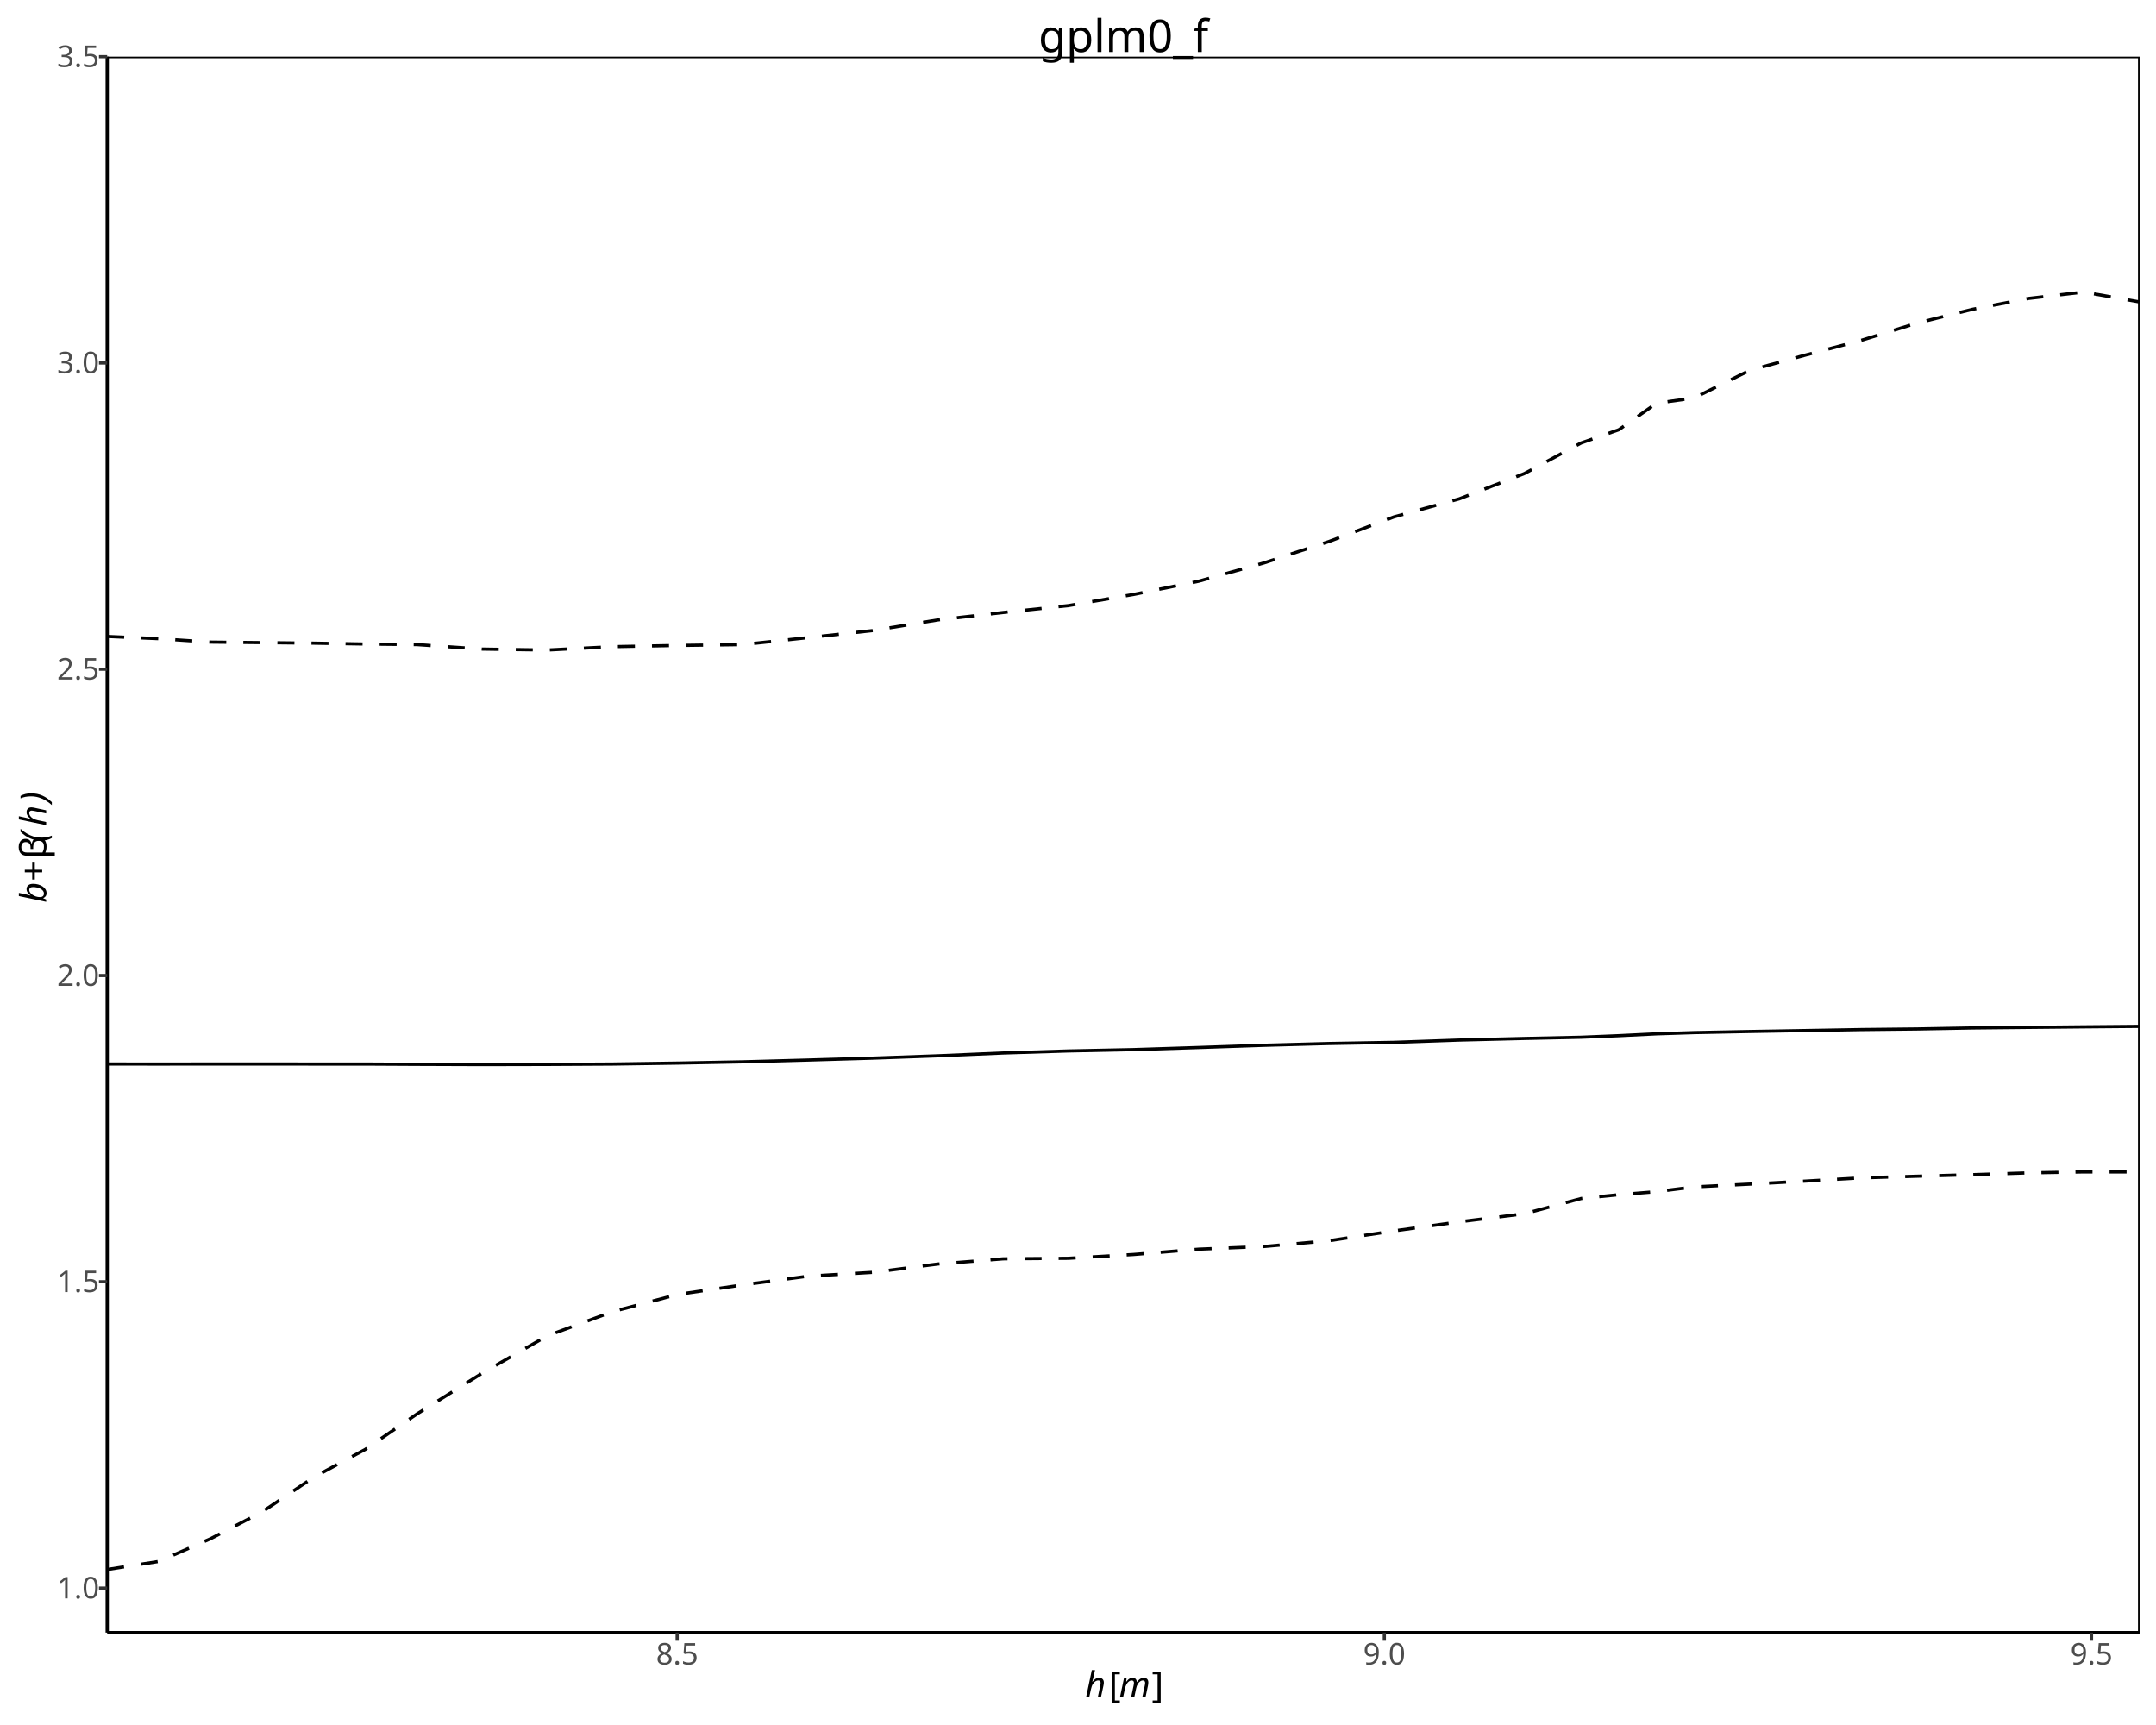
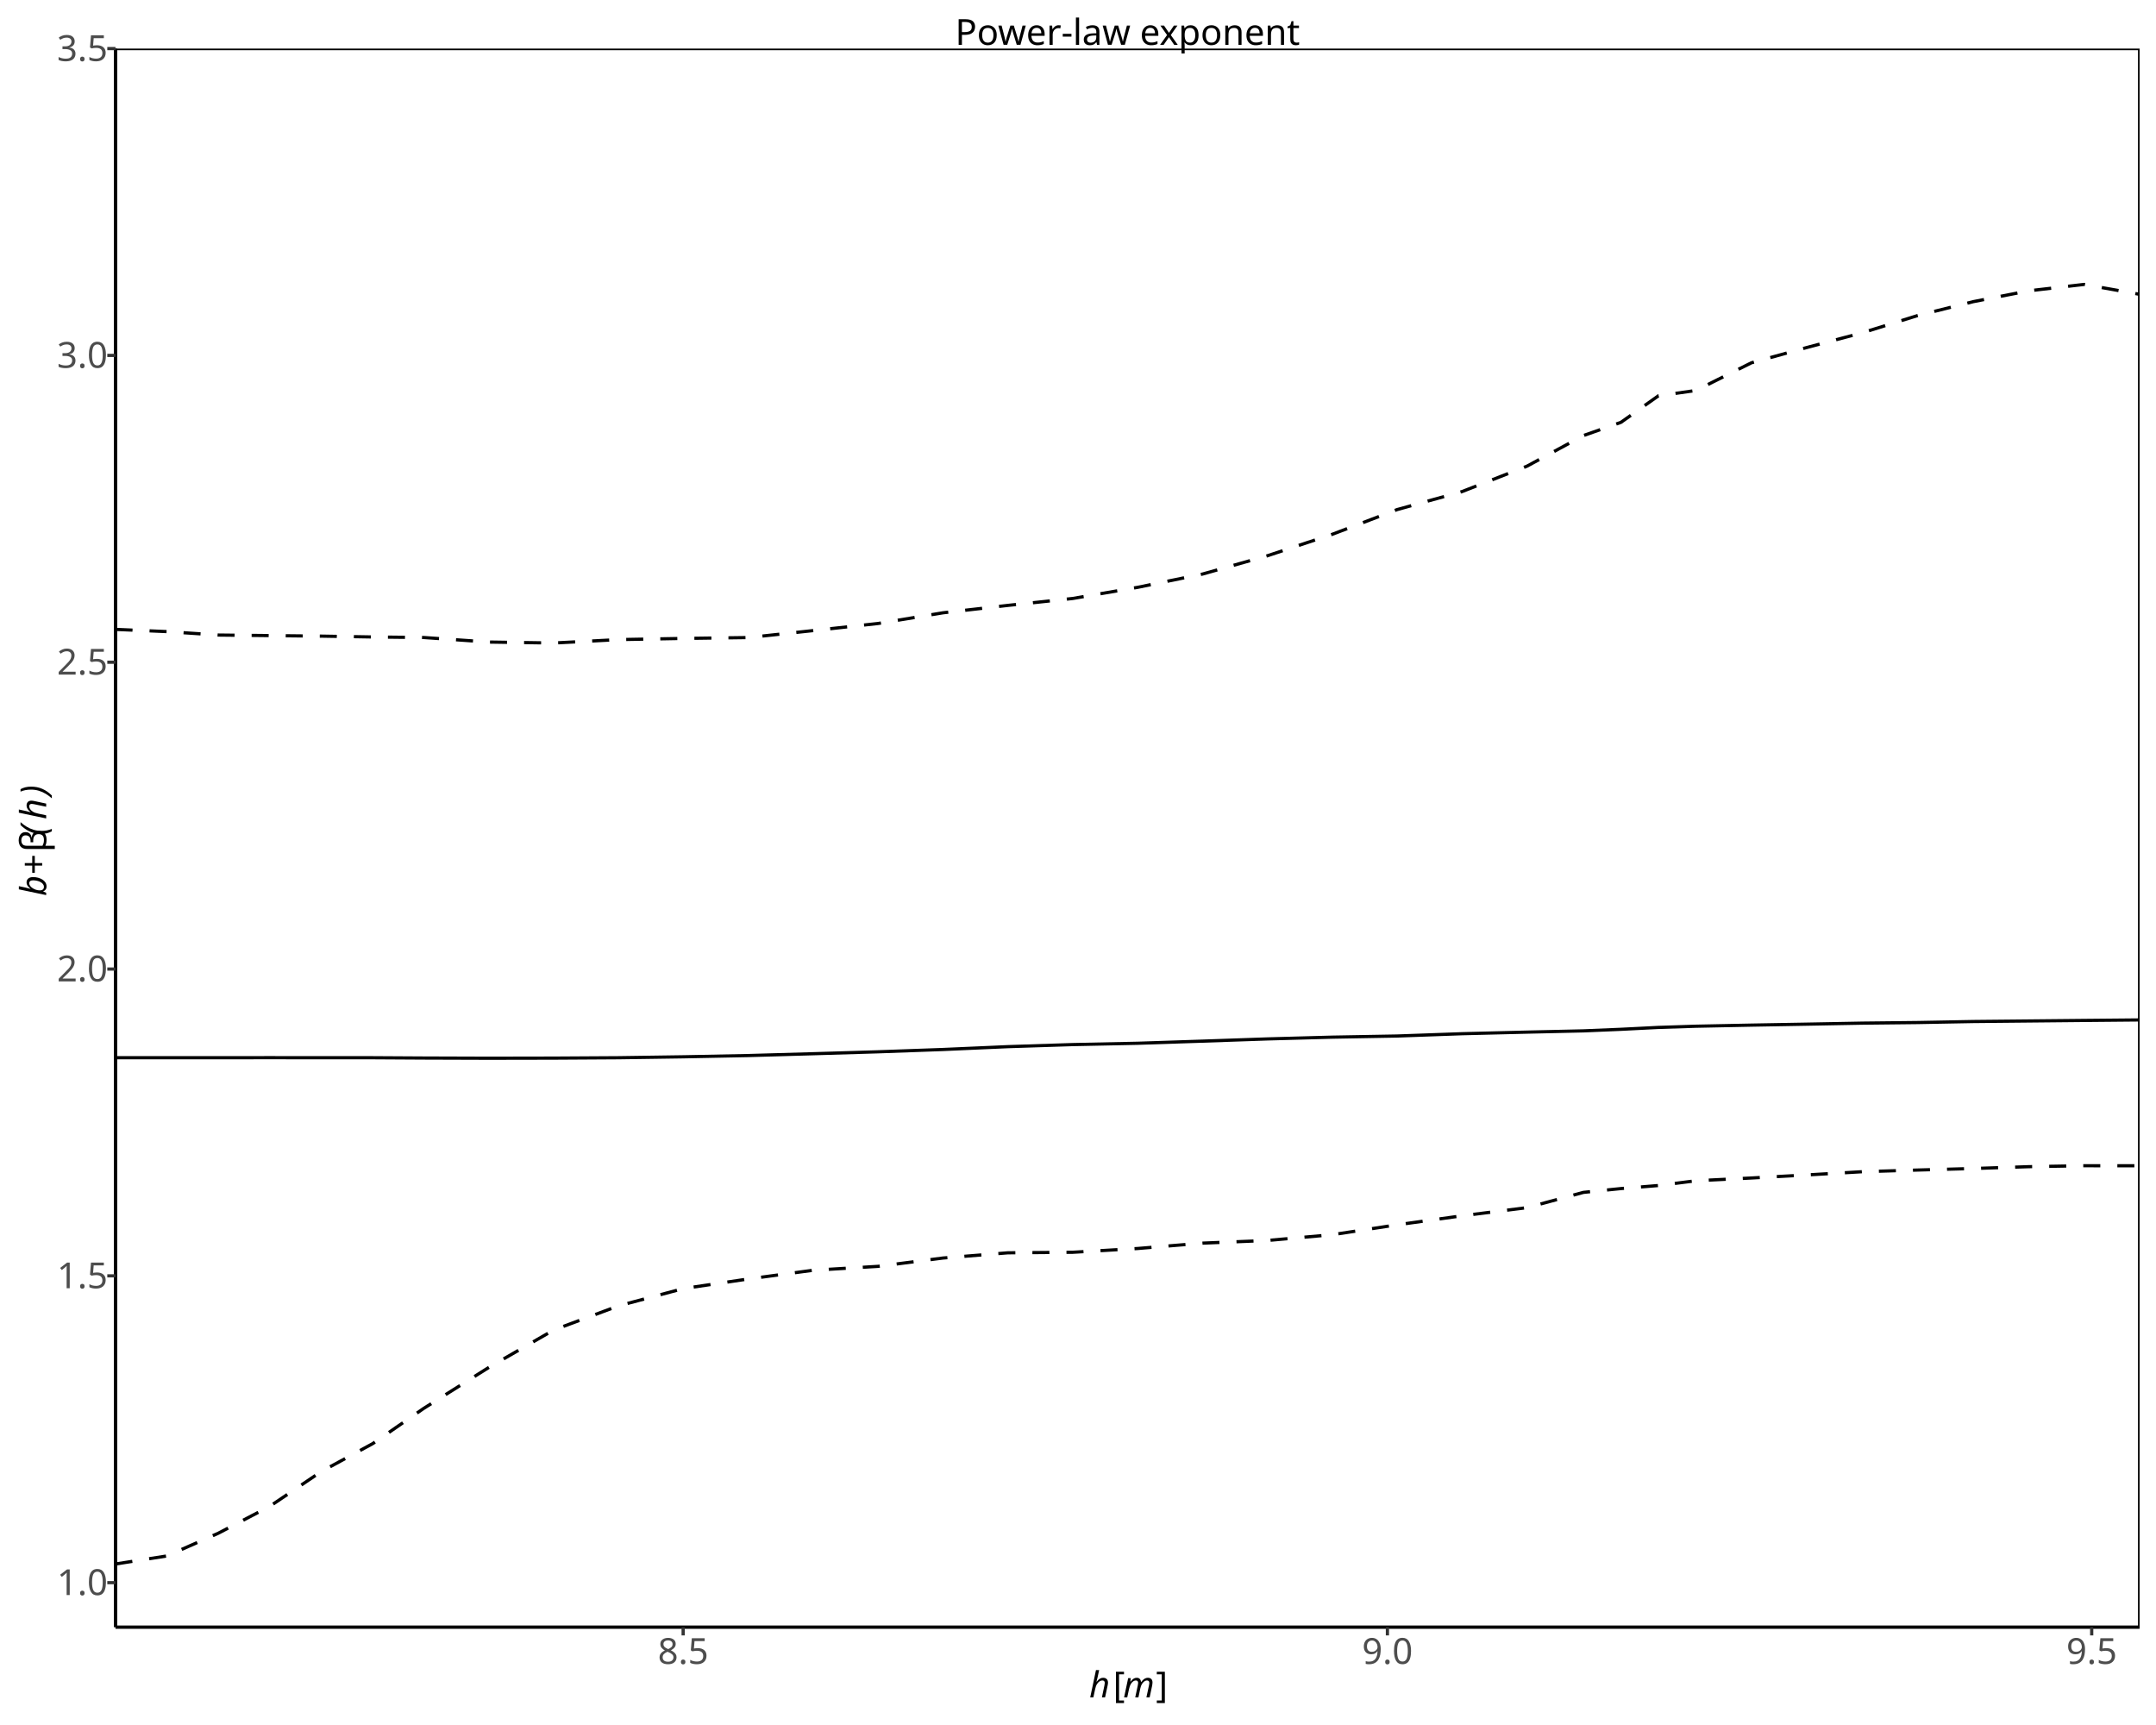
<svg xmlns="http://www.w3.org/2000/svg" class="svglite" data-engine-version="2.0" width="720.00pt" height="576.00pt" viewBox="0 0 720.00 576.00">
  <defs>
    <style type="text/css">
    .svglite line, .svglite polyline, .svglite polygon, .svglite path, .svglite rect, .svglite circle {
      fill: none;
      stroke: #000000;
      stroke-linecap: round;
      stroke-linejoin: round;
      stroke-miterlimit: 10.00;
    }
  </style>
  </defs>
  <rect width="100%" height="100%" style="stroke: none; fill: #FFFFFF;" />
  <defs>
    <clipPath id="cpMC4wMHw3MjAuMDB8MC4wMHw1NzYuMDA=">
      <rect x="0.00" y="0.00" width="720.00" height="576.00" />
    </clipPath>
  </defs>
  <g clip-path="url(#cpMC4wMHw3MjAuMDB8MC4wMHw1NzYuMDA=)">
    <rect x="0.00" y="0.00" width="720.00" height="576.00" style="stroke-width: 1.07; stroke: #FFFFFF; fill: #FFFFFF;" />
  </g>
  <defs>
-     <clipPath id="cpMzUuNzl8NzE0LjUyfDE4LjkyfDU0NS4xNA==">
-       <rect x="35.79" y="18.92" width="678.73" height="526.23" />
+     <clipPath id="cpMzguNTd8NzE0LjUyfDE2LjIzfDU0My4zNQ==">
+       <rect x="38.57" y="16.23" width="675.95" height="527.12" />
    </clipPath>
  </defs>
-   <g clip-path="url(#cpMzUuNzl8NzE0LjUyfDE4LjkyfDU0NS4xNA==)">
-     <rect x="35.79" y="18.92" width="678.73" height="526.23" style="stroke-width: 1.07; stroke: none; fill: #FFFFFF;" />
-     <polyline points="35.79,355.30 53.03,355.31 70.27,355.30 87.51,355.29 104.75,355.31 121.99,355.31 139.23,355.40 160.99,355.48 182.74,355.43 204.50,355.31 226.25,354.99 248.01,354.57 269.76,353.97 291.51,353.33 313.27,352.55 335.02,351.61 356.78,350.93 378.53,350.48 400.29,349.78 422.04,349.04 443.80,348.45 465.55,348.06 487.31,347.30 509.06,346.76 528.02,346.35 540.60,345.83 553.17,345.21 565.74,344.80 584.34,344.43 602.93,344.11 621.53,343.78 640.13,343.58 658.73,343.24 677.33,343.05 695.92,342.87 714.52,342.71 " style="stroke-width: 1.07; stroke-linecap: butt;" />
-     <polyline points="35.79,524.07 53.03,521.38 70.27,513.81 87.51,504.85 104.75,493.27 121.99,483.96 139.23,472.14 160.99,458.54 182.74,446.06 204.50,438.00 226.25,432.24 248.01,429.05 269.76,426.14 291.51,424.85 313.27,422.07 335.02,420.34 356.78,420.16 378.53,418.89 400.29,417.11 422.04,416.22 443.80,414.29 465.55,411.00 487.31,407.99 509.06,405.29 528.02,400.19 540.60,398.92 553.17,397.91 565.74,396.32 584.34,395.39 602.93,394.38 621.53,393.30 640.13,392.75 658.73,392.23 677.33,391.63 695.92,391.31 714.52,391.33 " style="stroke-width: 1.07; stroke-dasharray: 5.69,5.69; stroke-linecap: butt;" />
-     <polyline points="35.79,212.52 53.03,213.26 70.27,214.41 87.51,214.58 104.75,214.76 121.99,215.05 139.23,215.24 160.99,216.74 182.74,217.06 204.50,215.93 226.25,215.53 248.01,215.24 269.76,212.92 291.51,210.55 313.27,206.99 335.02,204.52 356.78,202.22 378.53,198.50 400.29,194.08 422.04,187.98 443.80,180.82 465.55,172.59 487.31,166.58 509.06,158.13 528.02,147.91 540.60,143.50 553.17,134.65 565.74,132.88 584.34,123.66 602.93,118.56 621.53,113.65 640.13,107.90 658.73,103.27 677.33,99.66 695.92,97.52 714.52,100.82 " style="stroke-width: 1.07; stroke-dasharray: 5.69,5.69; stroke-linecap: butt;" />
-     <rect x="35.79" y="18.92" width="678.73" height="526.23" style="stroke-width: 1.07;" />
+   <g clip-path="url(#cpMzguNTd8NzE0LjUyfDE2LjIzfDU0My4zNQ==)">
+     <rect x="38.57" y="16.23" width="675.95" height="527.12" style="stroke-width: 1.07; stroke: none; fill: #FFFFFF;" />
+     <polyline points="38.57,353.19 55.74,353.19 72.91,353.19 90.08,353.17 107.25,353.19 124.42,353.19 141.59,353.29 163.25,353.36 184.92,353.32 206.59,353.19 228.25,352.88 249.92,352.46 271.58,351.85 293.25,351.21 314.91,350.44 336.58,349.49 358.24,348.80 379.91,348.36 401.57,347.65 423.24,346.91 444.91,346.32 466.57,345.94 488.24,345.17 509.90,344.64 528.79,344.22 541.31,343.70 553.83,343.07 566.35,342.67 584.87,342.30 603.39,341.98 621.91,341.64 640.43,341.44 658.96,341.10 677.48,340.92 696.00,340.74 714.52,340.57 " style="stroke-width: 1.07; stroke-linecap: butt;" />
+     <polyline points="38.57,522.24 55.74,519.55 72.91,511.96 90.08,502.99 107.25,491.39 124.42,482.07 141.59,470.22 163.25,456.60 184.92,444.10 206.59,436.03 228.25,430.26 249.92,427.06 271.58,424.15 293.25,422.85 314.91,420.07 336.58,418.33 358.24,418.15 379.91,416.89 401.57,415.10 423.24,414.21 444.91,412.28 466.57,408.98 488.24,405.97 509.90,403.26 528.79,398.15 541.31,396.88 553.83,395.86 566.35,394.27 584.87,393.35 603.39,392.33 621.91,391.25 640.43,390.69 658.96,390.18 677.48,389.57 696.00,389.25 714.52,389.27 " style="stroke-width: 1.07; stroke-dasharray: 5.69,5.69; stroke-linecap: butt;" />
+     <polyline points="38.57,210.16 55.74,210.90 72.91,212.05 90.08,212.23 107.25,212.41 124.42,212.69 141.59,212.88 163.25,214.39 184.92,214.71 206.59,213.57 228.25,213.18 249.92,212.89 271.58,210.56 293.25,208.19 314.91,204.62 336.58,202.15 358.24,199.84 379.91,196.12 401.57,191.69 423.24,185.58 444.91,178.41 466.57,170.16 488.24,164.15 509.90,155.68 528.79,145.44 541.31,141.03 553.83,132.16 566.35,130.39 584.87,121.15 603.39,116.04 621.91,111.12 640.43,105.36 658.96,100.73 677.48,97.11 696.00,94.97 714.52,98.27 " style="stroke-width: 1.07; stroke-dasharray: 5.69,5.69; stroke-linecap: butt;" />
+     <rect x="38.57" y="16.23" width="675.95" height="527.12" style="stroke-width: 1.07;" />
  </g>
  <g clip-path="url(#cpMC4wMHw3MjAuMDB8MC4wMHw1NzYuMDA=)">
-     <polyline points="35.79,545.14 35.79,18.92 " style="stroke-width: 1.07; stroke-linecap: butt;" />
-     <text x="26.10" y="533.73" text-anchor="middle" style="font-size: 10.00px; fill: #4D4D4D; font-family: sans;" textLength="13.90px" lengthAdjust="spacingAndGlyphs">1.0</text>
-     <text x="26.10" y="431.45" text-anchor="middle" style="font-size: 10.00px; fill: #4D4D4D; font-family: sans;" textLength="13.90px" lengthAdjust="spacingAndGlyphs">1.5</text>
-     <text x="26.10" y="329.18" text-anchor="middle" style="font-size: 10.00px; fill: #4D4D4D; font-family: sans;" textLength="13.90px" lengthAdjust="spacingAndGlyphs">2.0</text>
-     <text x="26.10" y="226.91" text-anchor="middle" style="font-size: 10.00px; fill: #4D4D4D; font-family: sans;" textLength="13.90px" lengthAdjust="spacingAndGlyphs">2.5</text>
-     <text x="26.10" y="124.63" text-anchor="middle" style="font-size: 10.00px; fill: #4D4D4D; font-family: sans;" textLength="13.90px" lengthAdjust="spacingAndGlyphs">3.0</text>
-     <text x="26.10" y="22.36" text-anchor="middle" style="font-size: 10.00px; fill: #4D4D4D; font-family: sans;" textLength="13.90px" lengthAdjust="spacingAndGlyphs">3.5</text>
-     <polyline points="33.05,530.29 35.79,530.29 " style="stroke-width: 1.07; stroke: #333333; stroke-linecap: butt;" />
-     <polyline points="33.05,428.01 35.79,428.01 " style="stroke-width: 1.07; stroke: #333333; stroke-linecap: butt;" />
-     <polyline points="33.05,325.74 35.79,325.74 " style="stroke-width: 1.07; stroke: #333333; stroke-linecap: butt;" />
-     <polyline points="33.05,223.46 35.79,223.46 " style="stroke-width: 1.07; stroke: #333333; stroke-linecap: butt;" />
-     <polyline points="33.05,121.19 35.79,121.19 " style="stroke-width: 1.07; stroke: #333333; stroke-linecap: butt;" />
-     <polyline points="33.05,18.92 35.79,18.92 " style="stroke-width: 1.07; stroke: #333333; stroke-linecap: butt;" />
-     <polyline points="35.79,545.14 714.52,545.14 " style="stroke-width: 1.07; stroke-linecap: butt;" />
-     <polyline points="226.14,547.88 226.14,545.14 " style="stroke-width: 1.07; stroke: #333333; stroke-linecap: butt;" />
-     <polyline points="462.30,547.88 462.30,545.14 " style="stroke-width: 1.07; stroke: #333333; stroke-linecap: butt;" />
-     <polyline points="698.46,547.88 698.46,545.14 " style="stroke-width: 1.07; stroke: #333333; stroke-linecap: butt;" />
-     <text x="226.14" y="555.80" text-anchor="middle" style="font-size: 10.00px; fill: #4D4D4D; font-family: sans;" textLength="13.90px" lengthAdjust="spacingAndGlyphs">8.5</text>
-     <text x="462.30" y="555.80" text-anchor="middle" style="font-size: 10.00px; fill: #4D4D4D; font-family: sans;" textLength="13.90px" lengthAdjust="spacingAndGlyphs">9.0</text>
-     <text x="698.46" y="555.80" text-anchor="middle" style="font-size: 10.00px; fill: #4D4D4D; font-family: sans;" textLength="13.90px" lengthAdjust="spacingAndGlyphs">9.5</text>
-     <text x="362.35" y="566.78" style="font-size: 12.00px; font-style: italic; font-family: sans;" textLength="6.67px" lengthAdjust="spacingAndGlyphs">h</text>
-     <text x="370.33" y="566.78" style="font-size: 12.00px; font-family: sans;" textLength="3.33px" lengthAdjust="spacingAndGlyphs">[</text>
-     <text x="373.66" y="566.78" style="font-size: 12.00px; font-style: italic; font-family: sans;" textLength="10.00px" lengthAdjust="spacingAndGlyphs">m</text>
-     <text x="384.63" y="566.78" style="font-size: 12.00px; font-family: sans;" textLength="3.33px" lengthAdjust="spacingAndGlyphs">]</text>
-     <text transform="translate(15.42,301.47) rotate(-90)" style="font-size: 12.00px; font-style: italic; font-family: sans;" textLength="13.69px" lengthAdjust="spacingAndGlyphs">b+</text>
-     <text transform="translate(15.42,286.74) rotate(-90)" style="font-size: 12.00px; font-family: sans;" textLength="5.57px" lengthAdjust="spacingAndGlyphs">β</text>
-     <text transform="translate(15.42,281.17) rotate(-90)" style="font-size: 12.00px; font-style: italic; font-family: sans;" textLength="4.00px" lengthAdjust="spacingAndGlyphs">(</text>
-     <text transform="translate(15.42,275.87) rotate(-90)" style="font-size: 12.00px; font-style: italic; font-family: sans;" textLength="6.67px" lengthAdjust="spacingAndGlyphs">h</text>
-     <text transform="translate(15.42,267.89) rotate(-90)" style="font-size: 12.00px; font-style: italic; font-family: sans;" textLength="4.00px" lengthAdjust="spacingAndGlyphs">)</text>
-     <text x="375.16" y="17.36" text-anchor="middle" style="font-size: 15.00px; font-family: sans;" textLength="53.37px" lengthAdjust="spacingAndGlyphs">gplm0_f</text>
+     <polyline points="38.57,543.35 38.57,16.23 " style="stroke-width: 1.07; stroke-linecap: butt;" />
+     <text x="27.49" y="532.60" text-anchor="middle" style="font-size: 12.00px; fill: #4D4D4D; font-family: sans;" textLength="16.68px" lengthAdjust="spacingAndGlyphs">1.0</text>
+     <text x="27.49" y="430.15" text-anchor="middle" style="font-size: 12.00px; fill: #4D4D4D; font-family: sans;" textLength="16.68px" lengthAdjust="spacingAndGlyphs">1.5</text>
+     <text x="27.49" y="327.70" text-anchor="middle" style="font-size: 12.00px; fill: #4D4D4D; font-family: sans;" textLength="16.68px" lengthAdjust="spacingAndGlyphs">2.0</text>
+     <text x="27.49" y="225.25" text-anchor="middle" style="font-size: 12.00px; fill: #4D4D4D; font-family: sans;" textLength="16.68px" lengthAdjust="spacingAndGlyphs">2.5</text>
+     <text x="27.49" y="122.81" text-anchor="middle" style="font-size: 12.00px; fill: #4D4D4D; font-family: sans;" textLength="16.68px" lengthAdjust="spacingAndGlyphs">3.0</text>
+     <text x="27.49" y="20.36" text-anchor="middle" style="font-size: 12.00px; fill: #4D4D4D; font-family: sans;" textLength="16.68px" lengthAdjust="spacingAndGlyphs">3.5</text>
+     <polyline points="35.83,528.47 38.57,528.47 " style="stroke-width: 1.07; stroke: #333333; stroke-linecap: butt;" />
+     <polyline points="35.83,426.02 38.57,426.02 " style="stroke-width: 1.07; stroke: #333333; stroke-linecap: butt;" />
+     <polyline points="35.83,323.57 38.57,323.57 " style="stroke-width: 1.07; stroke: #333333; stroke-linecap: butt;" />
+     <polyline points="35.83,221.12 38.57,221.12 " style="stroke-width: 1.07; stroke: #333333; stroke-linecap: butt;" />
+     <polyline points="35.83,118.68 38.57,118.68 " style="stroke-width: 1.07; stroke: #333333; stroke-linecap: butt;" />
+     <polyline points="35.83,16.23 38.57,16.23 " style="stroke-width: 1.07; stroke: #333333; stroke-linecap: butt;" />
+     <polyline points="38.57,543.35 714.52,543.35 " style="stroke-width: 1.07; stroke-linecap: butt;" />
+     <polyline points="228.14,546.09 228.14,543.35 " style="stroke-width: 1.07; stroke: #333333; stroke-linecap: butt;" />
+     <polyline points="463.33,546.09 463.33,543.35 " style="stroke-width: 1.07; stroke: #333333; stroke-linecap: butt;" />
+     <polyline points="698.53,546.09 698.53,543.35 " style="stroke-width: 1.07; stroke: #333333; stroke-linecap: butt;" />
+     <text x="228.14" y="555.59" text-anchor="middle" style="font-size: 12.00px; fill: #4D4D4D; font-family: sans;" textLength="16.68px" lengthAdjust="spacingAndGlyphs">8.5</text>
+     <text x="463.33" y="555.59" text-anchor="middle" style="font-size: 12.00px; fill: #4D4D4D; font-family: sans;" textLength="16.68px" lengthAdjust="spacingAndGlyphs">9.0</text>
+     <text x="698.53" y="555.59" text-anchor="middle" style="font-size: 12.00px; fill: #4D4D4D; font-family: sans;" textLength="16.68px" lengthAdjust="spacingAndGlyphs">9.5</text>
+     <text x="363.74" y="566.78" style="font-size: 12.00px; font-style: italic; font-family: sans;" textLength="6.67px" lengthAdjust="spacingAndGlyphs">h</text>
+     <text x="371.72" y="566.78" style="font-size: 12.00px; font-family: sans;" textLength="3.33px" lengthAdjust="spacingAndGlyphs">[</text>
+     <text x="375.05" y="566.78" style="font-size: 12.00px; font-style: italic; font-family: sans;" textLength="10.00px" lengthAdjust="spacingAndGlyphs">m</text>
+     <text x="386.02" y="566.78" style="font-size: 12.00px; font-family: sans;" textLength="3.33px" lengthAdjust="spacingAndGlyphs">]</text>
+     <text transform="translate(15.42,299.23) rotate(-90)" style="font-size: 12.00px; font-style: italic; font-family: sans;" textLength="13.69px" lengthAdjust="spacingAndGlyphs">b+</text>
+     <text transform="translate(15.42,284.50) rotate(-90)" style="font-size: 12.00px; font-family: sans;" textLength="5.57px" lengthAdjust="spacingAndGlyphs">β</text>
+     <text transform="translate(15.42,278.93) rotate(-90)" style="font-size: 12.00px; font-style: italic; font-family: sans;" textLength="4.00px" lengthAdjust="spacingAndGlyphs">(</text>
+     <text transform="translate(15.42,273.63) rotate(-90)" style="font-size: 12.00px; font-style: italic; font-family: sans;" textLength="6.67px" lengthAdjust="spacingAndGlyphs">h</text>
+     <text transform="translate(15.42,265.65) rotate(-90)" style="font-size: 12.00px; font-style: italic; font-family: sans;" textLength="4.00px" lengthAdjust="spacingAndGlyphs">)</text>
+     <text x="376.55" y="14.98" text-anchor="middle" style="font-size: 12.00px; font-family: sans;" textLength="108.74px" lengthAdjust="spacingAndGlyphs">Power-law exponent</text>
  </g>
</svg>
